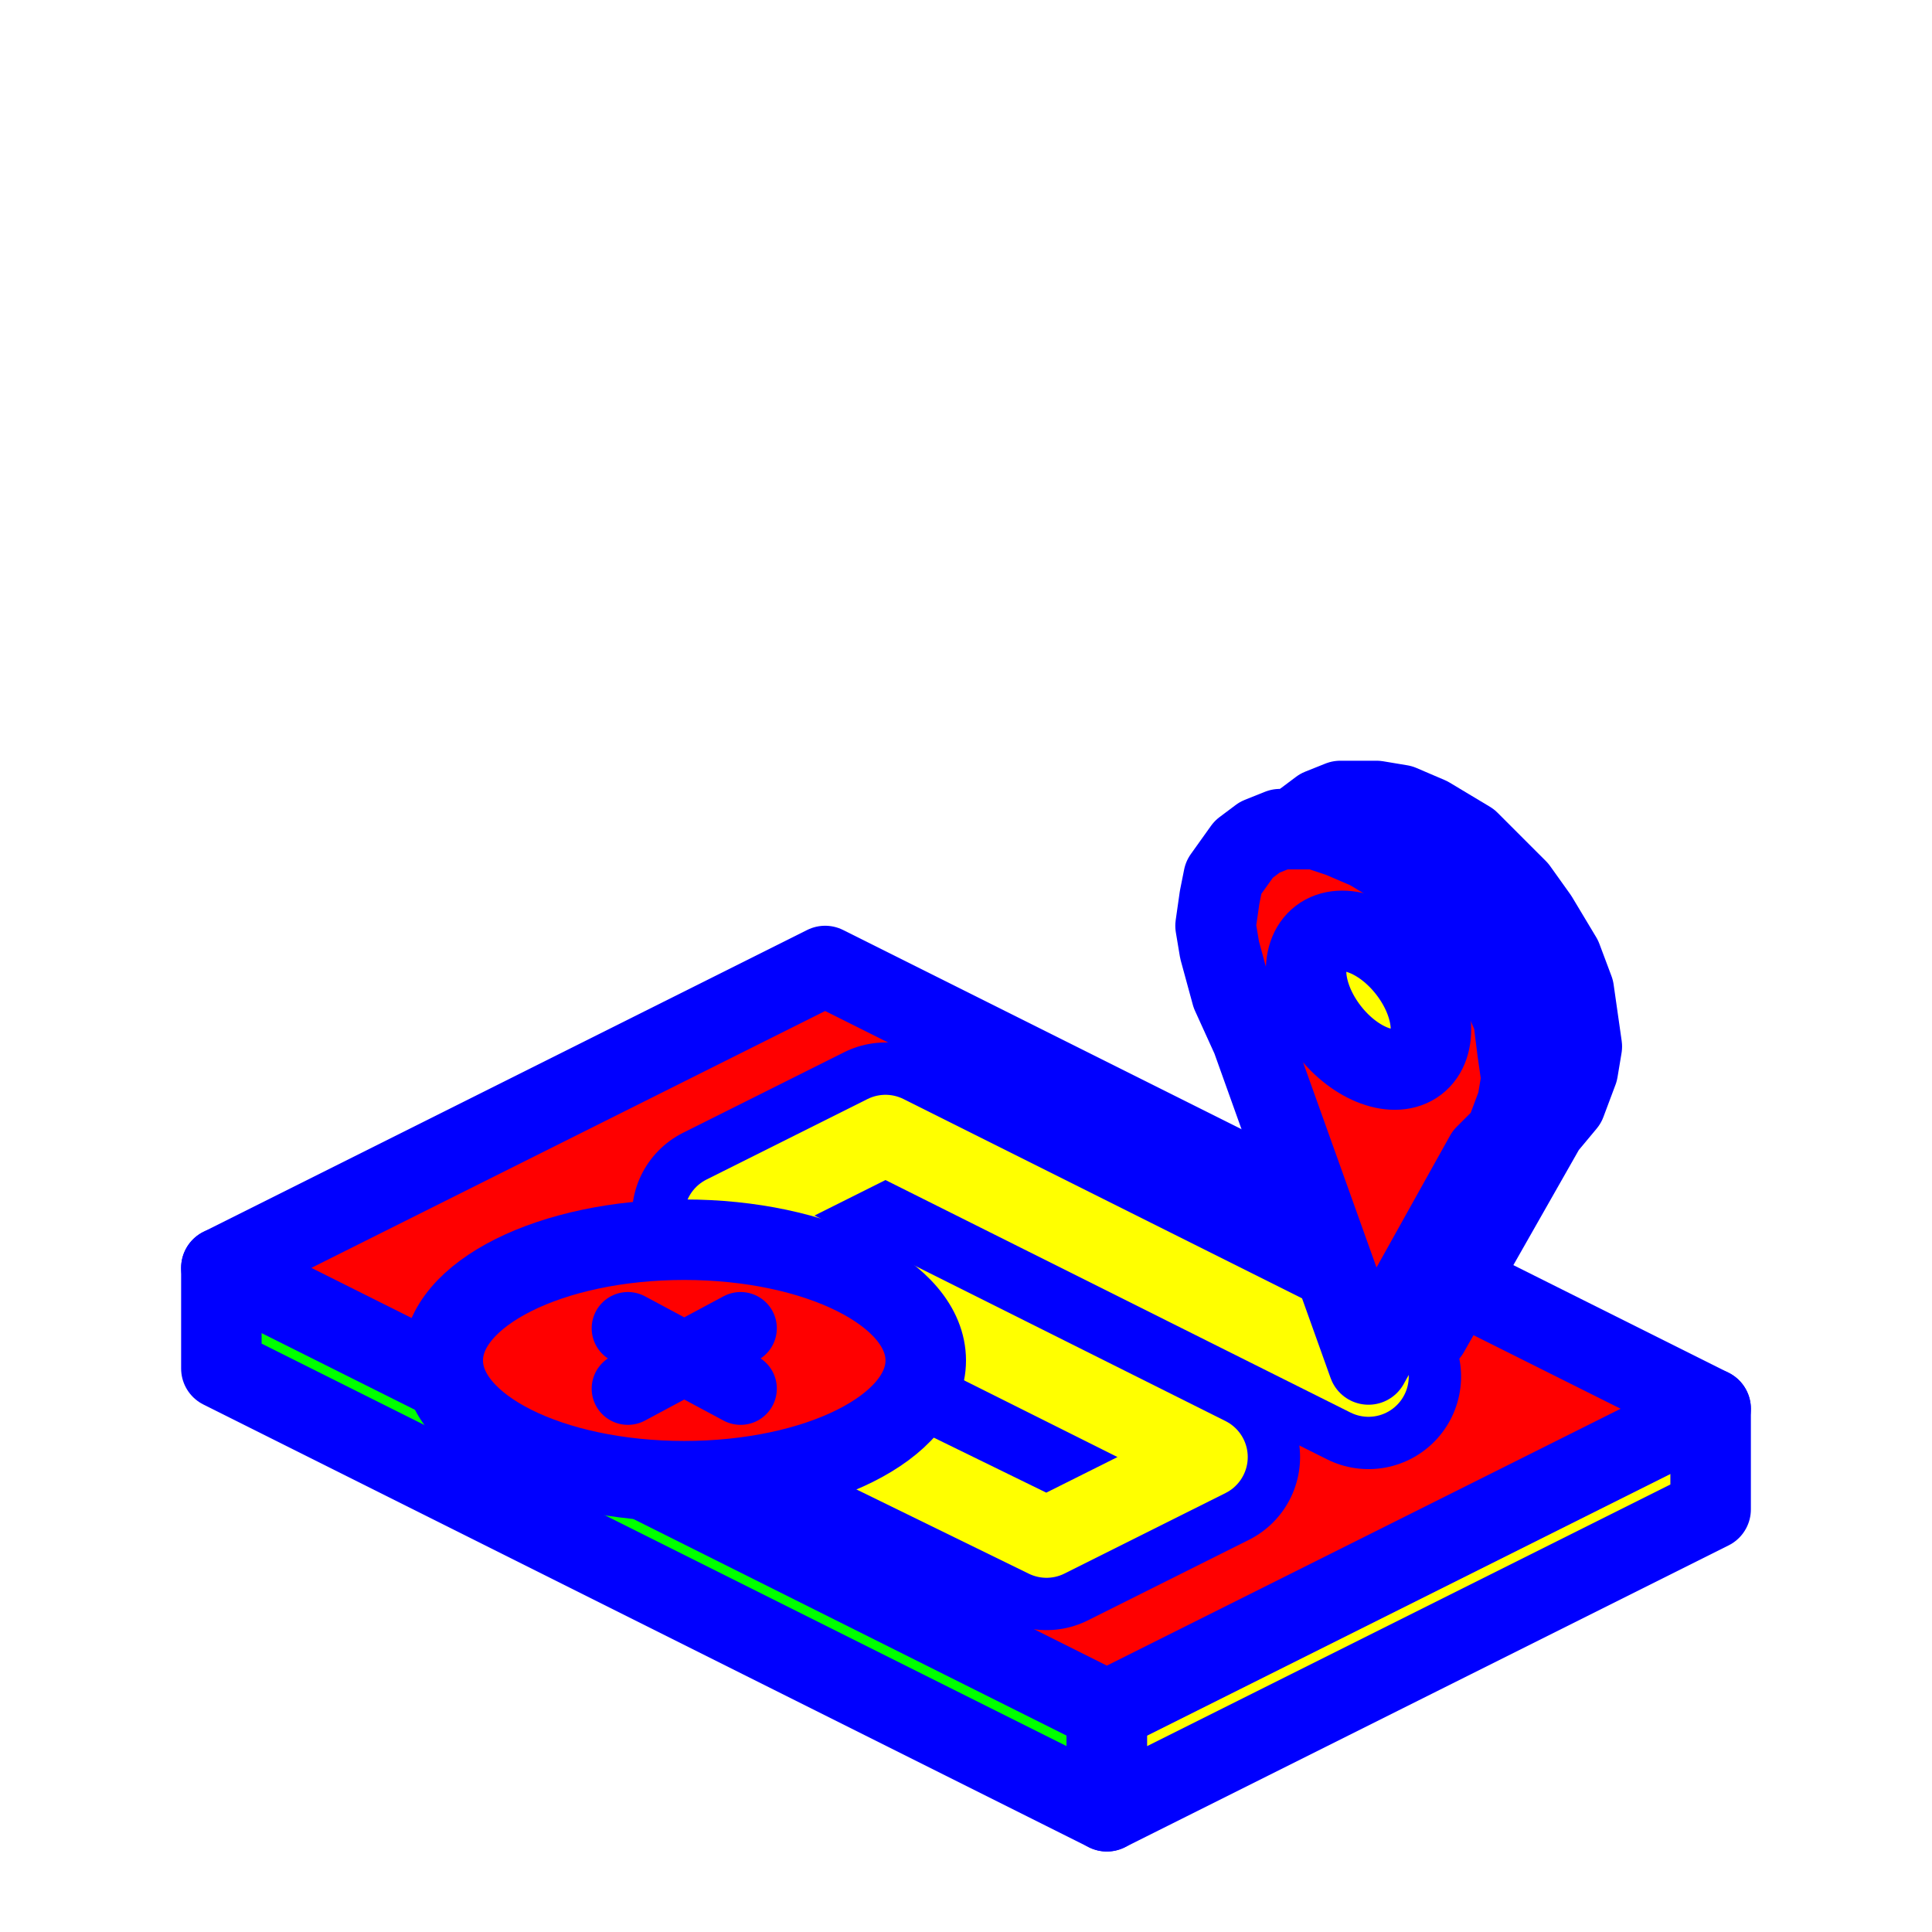
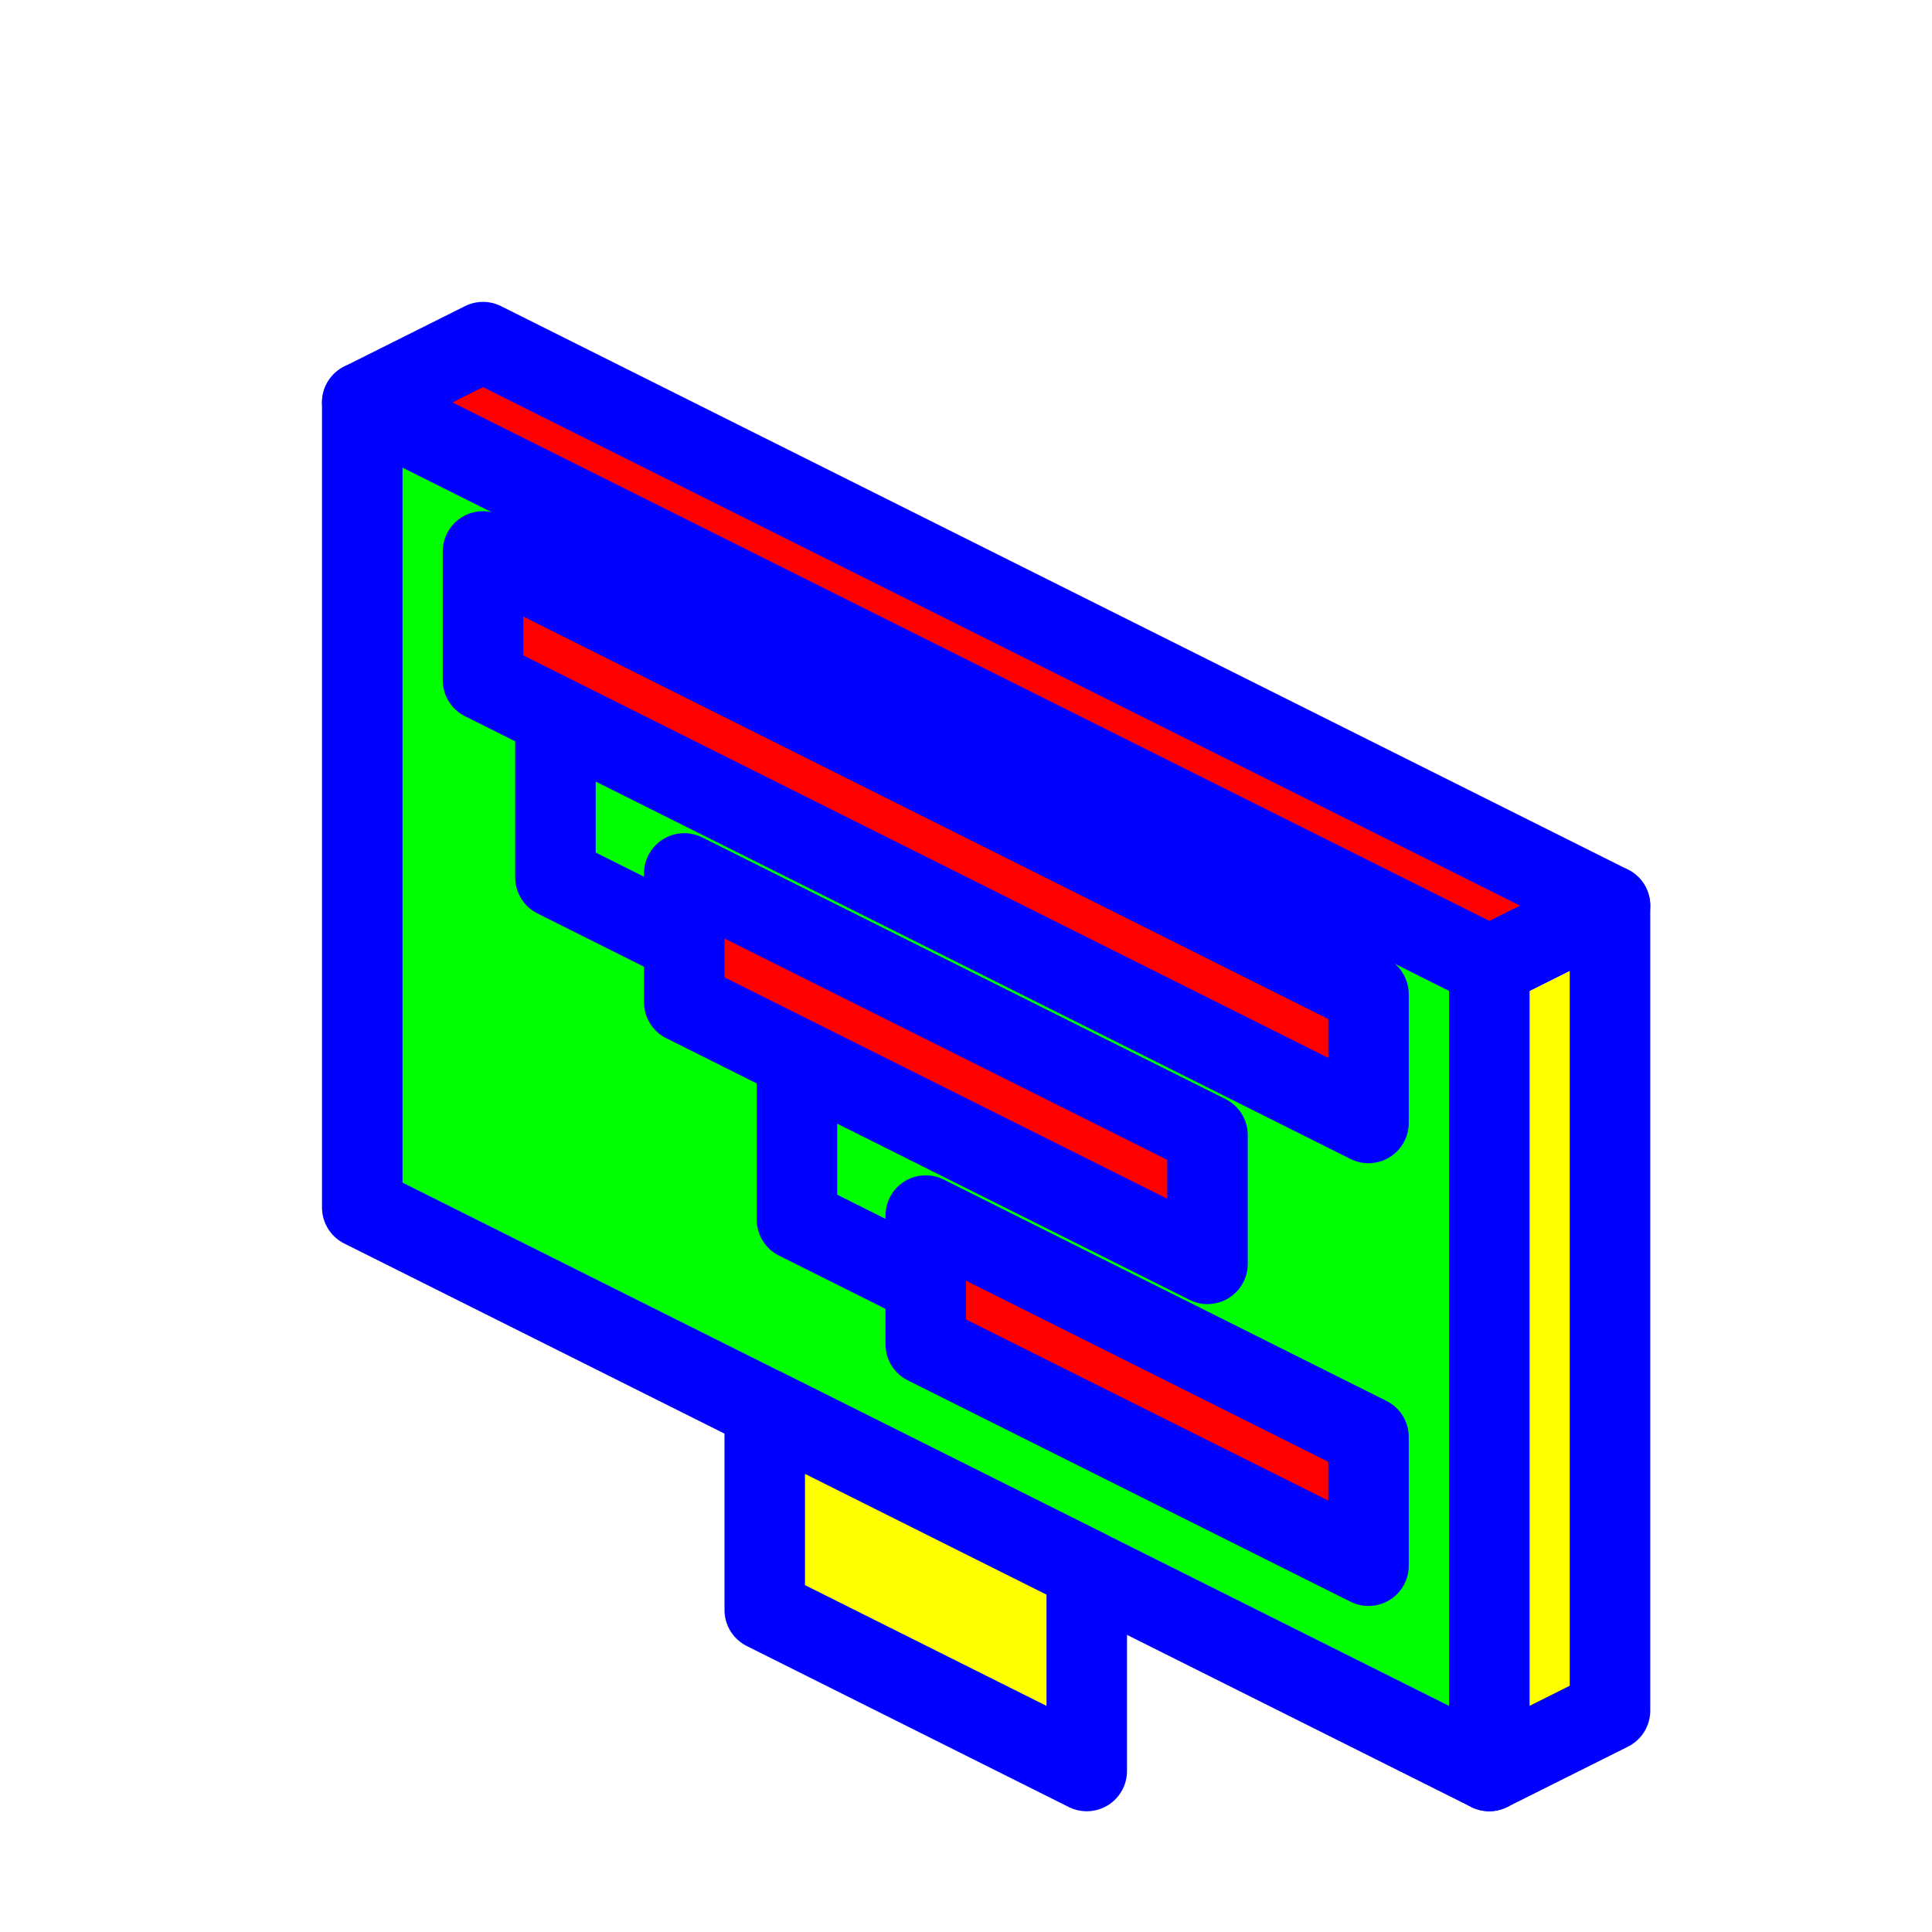
<svg xmlns="http://www.w3.org/2000/svg" width="48" height="48" viewBox="0 0 48 48" fill="none">
-   <path d="M5.5 34L27.5 45L27.5 42.5L5.5 31.5Z" fill="#00FF00" stroke="#0000FF" stroke-width="2" stroke-linejoin="round" />
-   <path d="M42.5 37.5L27.5 45L27.5 42.5L42.5 35Z" fill="#FFFF00" stroke="#0000FF" stroke-width="2" stroke-linejoin="round" />
-   <path d="M20.5 24L42.5 35L27.5 42.5L5.5 31.5Z" fill="#FF0000" stroke="#0000FF" stroke-width="2" stroke-linejoin="round" />
-   <path d="M34 34.2L22 28.2L18 30.2L30 36.2L26 38.2L17 33.8" stroke="#0000FF" stroke-width="4.6" stroke-linecap="round" stroke-linejoin="round" fill="none" />
-   <path d="M34 34.2L22 28.2L18 30.2L30 36.2L26 38.2L17 33.8" stroke="#FFFF00" stroke-width="2" stroke-linecap="round" stroke-linejoin="round" fill="none" />
-   <ellipse cx="17" cy="33.8" rx="6" ry="3" fill="#FF0000" stroke="#0000FF" stroke-width="2" />
-   <path d="M15.6 33L18.4 34.5M18.4 33L15.6 34.5" stroke="#0000FF" stroke-width="1.8" stroke-linecap="round" stroke-linejoin="round" />
-   <path d="M35.5 33.1L32.6 25.1L32.1 24L31.8 22.9L31.7 22.2L31.8 21.6L31.9 21L32.4 20.4L32.8 20.1L33.3 19.9L34.2 19.9L34.8 20L35.5 20.3L36.5 20.9L37.1 21.5L37.7 22.1L38.2 22.8L38.8 23.8L39.1 24.6L39.2 25.3L39.3 26L39.2 26.6L38.9 27.4L38.4 28Z" fill="#FFFF00" stroke="#0000FF" stroke-width="2" stroke-linejoin="round" />
-   <path d="M34 33.9L31.1 25.8L30.6 24.7L30.3 23.6L30.2 23L30.3 22.3L30.4 21.8L30.9 21.1L31.3 20.8L31.8 20.6L32.7 20.6L33.3 20.8L34 21.1L35 21.7L35.6 22.2L36.2 22.8L36.7 23.5L37.3 24.6L37.6 25.3L37.7 26.1L37.8 26.8L37.7 27.4L37.4 28.2L36.9 28.7Z" fill="#FF0000" stroke="#0000FF" stroke-width="2" stroke-linejoin="round" />
-   <path d="M32.8 23.3A1.9 1.2 -128 1 1 35.2 26.4A1.9 1.2 -128 1 1 32.8 23.3Z" fill="#FFFF00" stroke="#0000FF" stroke-width="2" />
+   <path d="M37 24L40 22.5L40 42.5L37 44Z" fill="#FFFF00" stroke="#0000FF" stroke-width="2" stroke-linejoin="round" />
+   <path d="M9 10L12 8.5L40 22.5L37 24Z" fill="#FF0000" stroke="#0000FF" stroke-width="2" stroke-linejoin="round" />
+   <path d="M9 10L37 24L37 44L9 30Z" fill="#00FF00" stroke="#0000FF" stroke-width="2" stroke-linejoin="round" />
+   <path d="M13.8 17.8L13.8 21.8L17 23.4M19.8 26.3L19.8 30.3L23 31.9" stroke="#0000FF" stroke-width="2" stroke-linecap="round" stroke-linejoin="round" />
+   <path d="M12.0 13.7L34.0 24.7L34.0 27.9L12.0 16.9Z" fill="#FF0000" stroke="#0000FF" stroke-width="2" stroke-linejoin="round" />
+   <path d="M17 21.7L30.0 28.2L30.0 31.4L17 24.9Z" fill="#FF0000" stroke="#0000FF" stroke-width="2" stroke-linejoin="round" />
+   <path d="M23 30.2L34.0 35.7L34.0 38.9L23 33.4Z" fill="#FF0000" stroke="#0000FF" stroke-width="2" stroke-linejoin="round" />
+   <path d="M19 35L27 39L27 44L19 40Z" fill="#FFFF00" stroke="#0000FF" stroke-width="2" stroke-linejoin="round" />
</svg>
